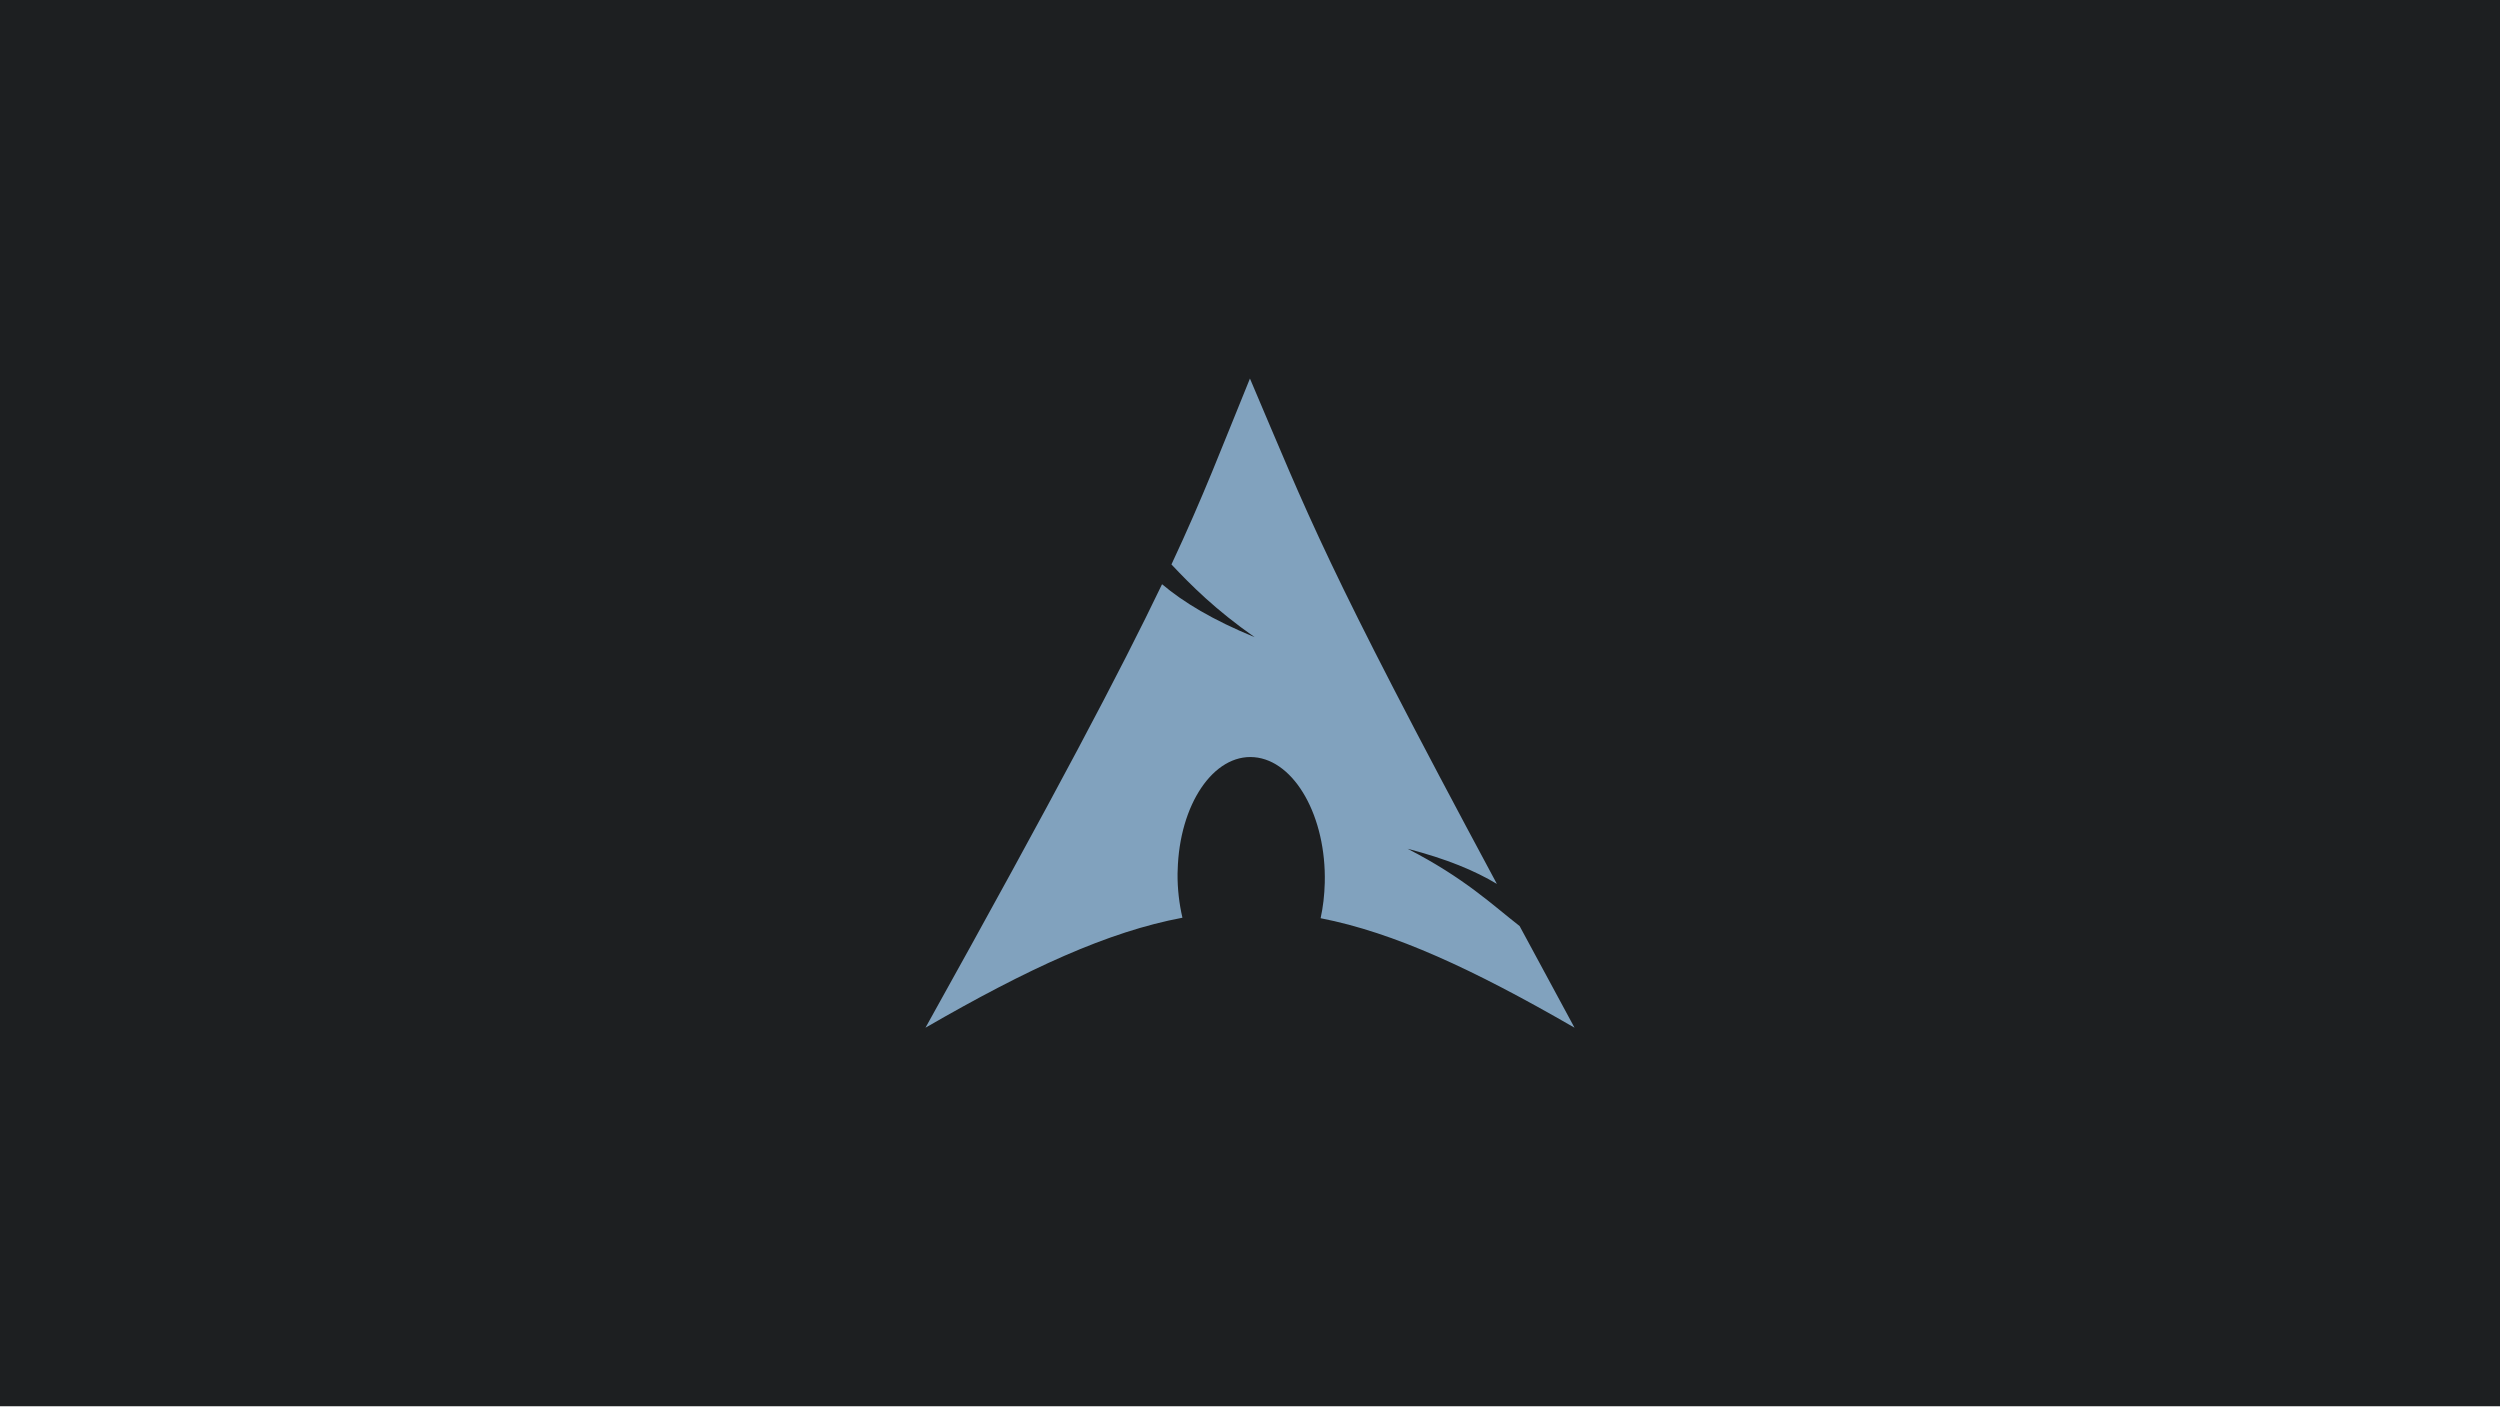
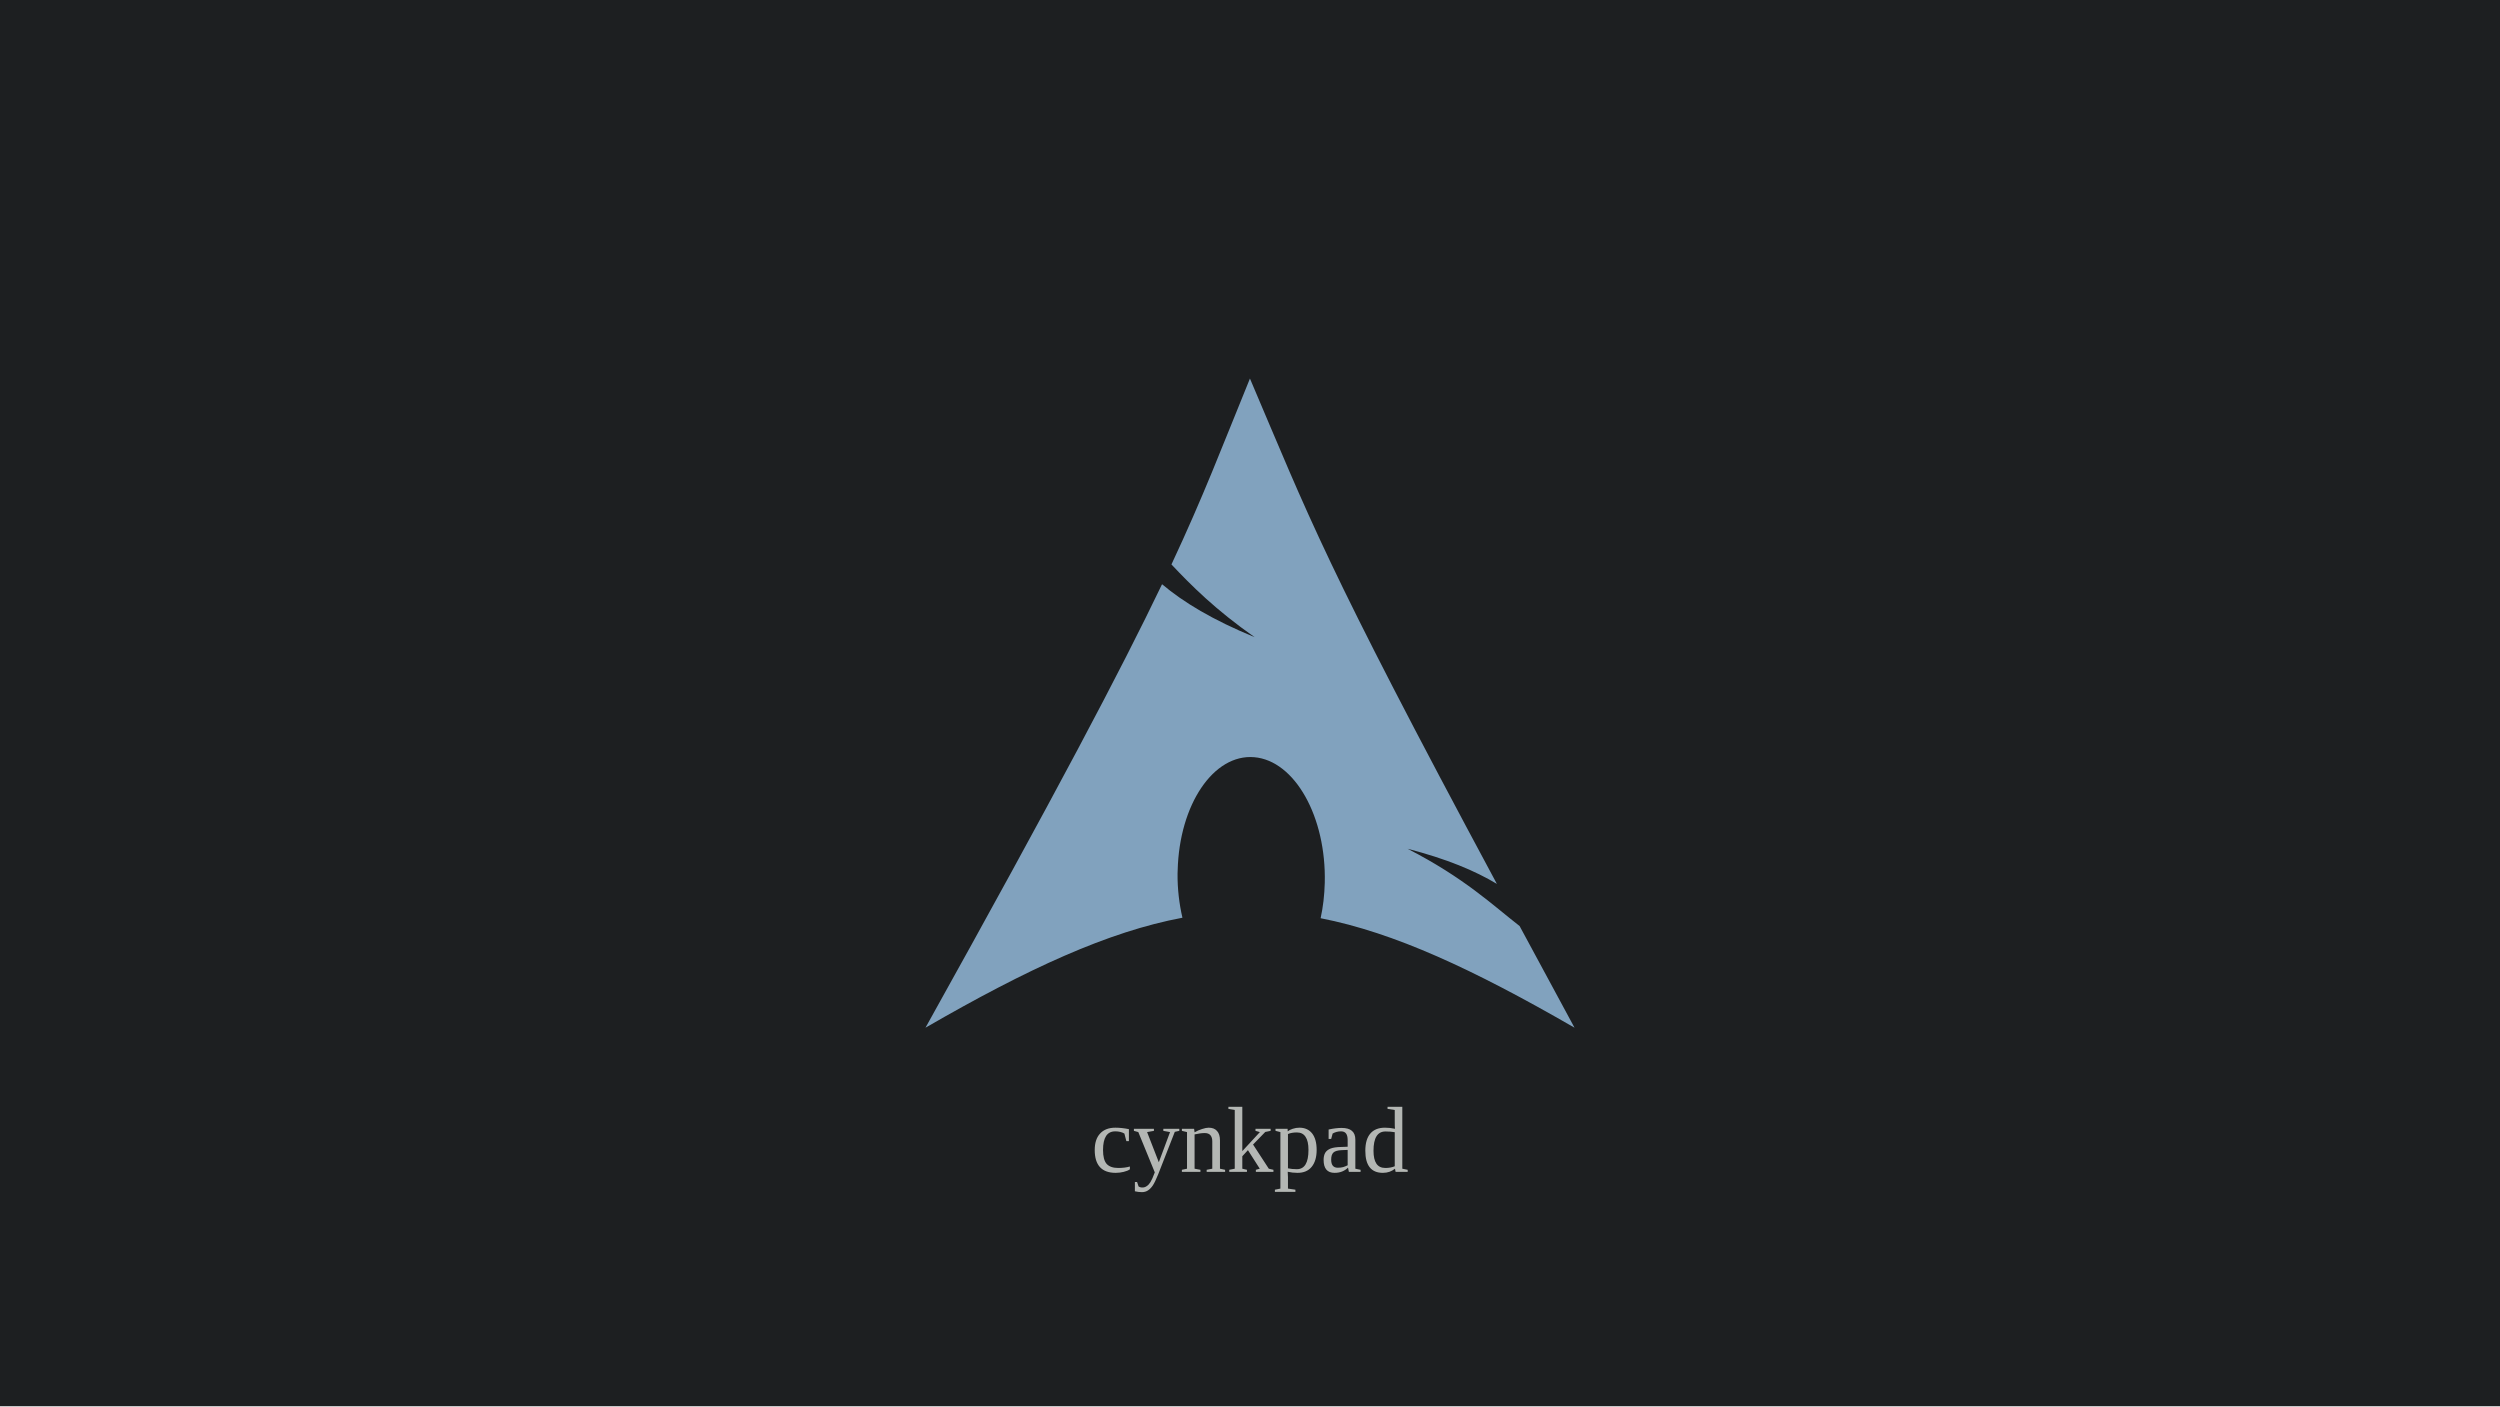
<svg xmlns="http://www.w3.org/2000/svg" version="1.1" viewBox="0 0 1280 720">
  <rect x="0" y="0" width="1280" height="720" fill="#1d1f21" />
  <path d="m 105.812,16.625 c -7.397,18.135 -11.858,29.998 -20.094,47.594 5.049,5.352 11.247,11.585 21.312,18.625 C 96.21,78.391 88.829,73.92 83.312,69.281 72.773,91.274 56.26,122.602 22.75,182.812 49.088,167.607 69.504,158.233 88.531,154.656 87.714,151.142 87.25,147.341 87.281,143.375 l 0.031,-0.844 c 0.418,-16.874 9.196,-29.85 19.594,-28.969 10.398,0.881 18.48,15.282 18.062,32.156 -0.079,3.175 -0.437,6.23 -1.062,9.062 18.821,3.682 39.019,13.032 65,28.031 -5.123,-9.432 -9.696,-17.934 -14.062,-26.031 -6.878,-5.331 -14.053,-12.27 -28.688,-19.781 10.059,2.614 17.261,5.629 22.875,9 C 124.633,63.338 121.038,52.354 105.812,16.625 z" transform="matrix(2,0,0,2,428.3447,160.5625)" fill="#81a2be" fill-rule="evenodd" />
+   <text text-family="Droid Sans Mono" text-anchor="middle" fill="#b4b7b4" transform="matrix(4, 0, 0, 4, 640, 600)">
+     cynkpad
+   </text>
</svg>
